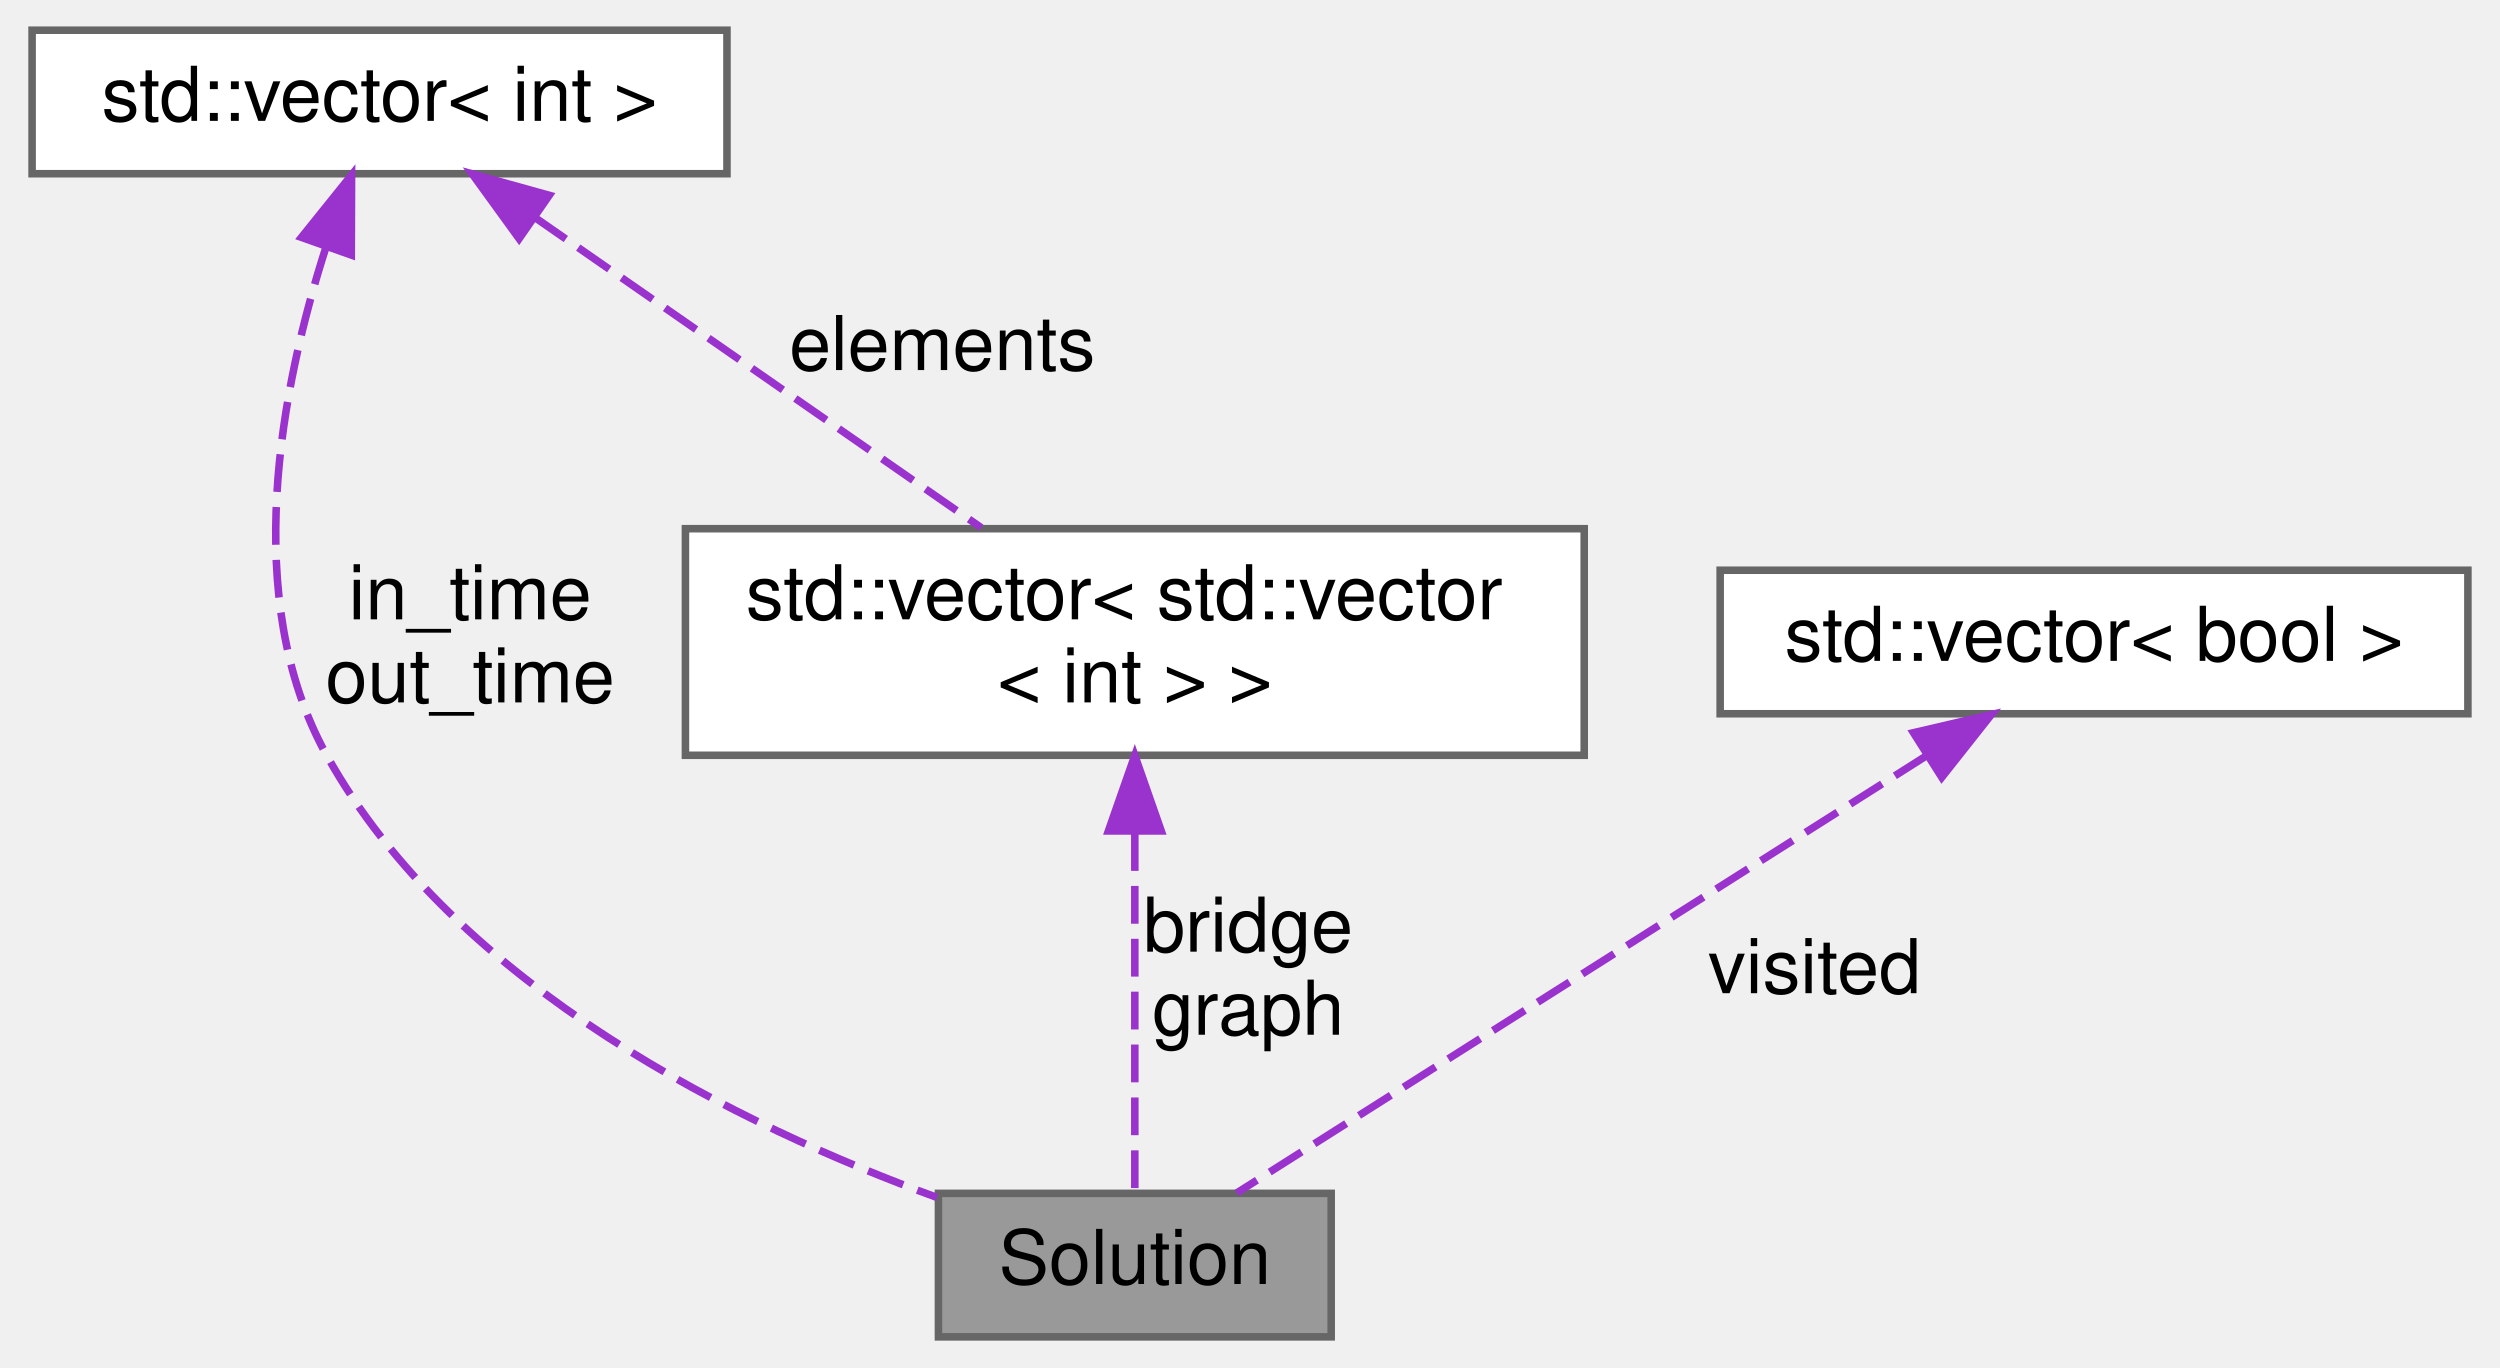
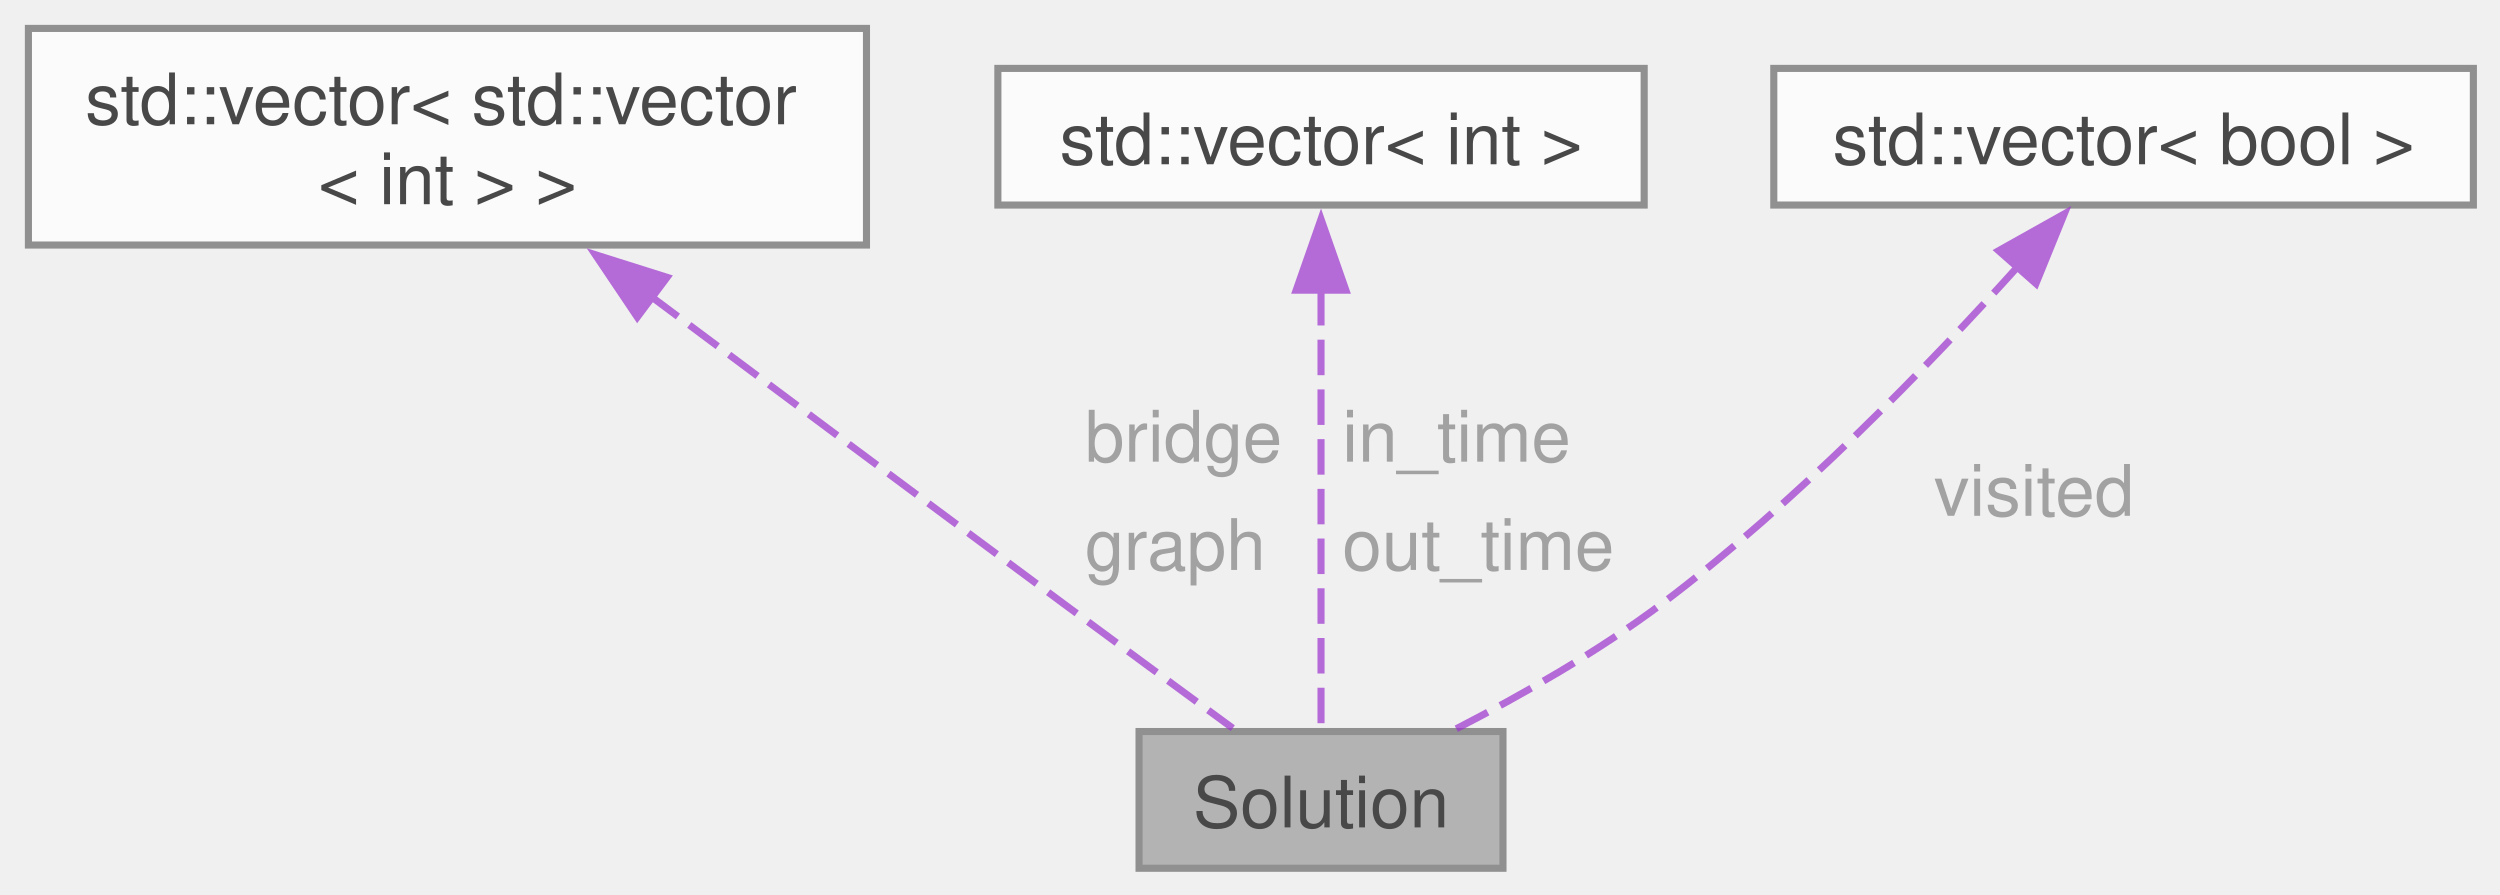
- <svg xmlns="http://www.w3.org/2000/svg" xmlns:xlink="http://www.w3.org/1999/xlink" width="331pt" height="181pt" viewBox="0.00 0.00 330.50 181.00">
-   <g id="graph0" class="graph" transform="scale(1 1) rotate(0) translate(4 177)">
-     <g id="node1" class="node">
-       <g id="a_node1">
-         <a xlink:title=" ">
-           <polygon fill="#999999" stroke="#666666" points="172,-19 120,-19 120,0 172,0 172,-19" />
-           <text text-anchor="middle" x="146" y="-7" font-family="Helvetica,sans-Serif" font-size="10.00">Solution</text>
-         </a>
+ <svg xmlns="http://www.w3.org/2000/svg" xmlns:xlink="http://www.w3.org/1999/xlink" width="352pt" height="126pt" viewBox="0.00 0.00 352.00 126.00">
+   <svg id="main" version="1.1" xml:space="preserve">
+     <style type="text/css">
+ .node, .edge {opacity: 0.7;}
+ .node.selected, .edge.selected {opacity: 1;}
+ .edge:hover path { stroke: red; }
+ .edge:hover polygon { stroke: red; fill: red; }
+ </style>
+     <svg id="graph" class="graph">
+       <g id="graph0" class="graph" transform="scale(1 1) rotate(0) translate(4 122.25)">
+         <g id="Node000001" class="node">
+           <g id="a_Node000001">
+             <a xlink:title=" ">
+               <polygon fill="#999999" stroke="#666666" points="207.62,-19.25 156.38,-19.25 156.38,0 207.62,0 207.62,-19.25" />
+               <text xml:space="preserve" text-anchor="middle" x="182" y="-5.75" font-family="Helvetica,sans-Serif" font-size="10.00">Solution</text>
+             </a>
+           </g>
+         </g>
+         <g id="Node000002" class="node">
+           <g id="a_Node000002">
+             <a xlink:title=" ">
+               <polygon fill="white" stroke="#666666" points="118,-118.25 0,-118.25 0,-87.75 118,-87.75 118,-118.25" />
+               <text xml:space="preserve" text-anchor="start" x="8" y="-104.75" font-family="Helvetica,sans-Serif" font-size="10.00">std::vector&lt; std::vector</text>
+               <text xml:space="preserve" text-anchor="middle" x="59" y="-93.5" font-family="Helvetica,sans-Serif" font-size="10.00">&lt; int &gt; &gt;</text>
+             </a>
+           </g>
+         </g>
+         <g id="edge1_Node000001_Node000002" class="edge">
+           <g id="a_edge1_Node000001_Node000002">
+             <a xlink:title=" ">
+               <path fill="none" stroke="#9a32cd" stroke-dasharray="5,2" d="M87.44,-80.68C104.36,-68.03 126.25,-51.69 145.75,-37.25 153.66,-31.4 162.56,-24.85 169.57,-19.72" />
+               <polygon fill="#9a32cd" stroke="#9a32cd" points="85.73,-77.6 79.82,-86.39 89.92,-83.2 85.73,-77.6" />
+             </a>
+           </g>
+           <text xml:space="preserve" text-anchor="start" x="148.75" y="-57.25" font-family="Helvetica,sans-Serif" font-size="10.00" fill="grey">bridge</text>
+           <text xml:space="preserve" text-anchor="start" x="148.75" y="-42" font-family="Helvetica,sans-Serif" font-size="10.00" fill="grey">graph</text>
+         </g>
+         <g id="Node000003" class="node">
+           <g id="a_Node000003">
+             <a xlink:title=" ">
+               <polygon fill="white" stroke="#666666" points="227.5,-112.62 136.5,-112.62 136.5,-93.38 227.5,-93.38 227.5,-112.62" />
+               <text xml:space="preserve" text-anchor="middle" x="182" y="-99.12" font-family="Helvetica,sans-Serif" font-size="10.00">std::vector&lt; int &gt;</text>
+             </a>
+           </g>
+         </g>
+         <g id="edge2_Node000001_Node000003" class="edge">
+           <g id="a_edge2_Node000001_Node000003">
+             <a xlink:title=" ">
+               <path fill="none" stroke="#9a32cd" stroke-dasharray="5,2" d="M182,-81.42C182,-62.05 182,-33.96 182,-19.68" />
+               <polygon fill="#9a32cd" stroke="#9a32cd" points="178.5,-81.39 182,-91.39 185.5,-81.39 178.5,-81.39" />
+             </a>
+           </g>
+           <text xml:space="preserve" text-anchor="start" x="185" y="-57.25" font-family="Helvetica,sans-Serif" font-size="10.00" fill="grey">in_time</text>
+           <text xml:space="preserve" text-anchor="start" x="185" y="-42" font-family="Helvetica,sans-Serif" font-size="10.00" fill="grey">out_time</text>
+         </g>
+         <g id="Node000004" class="node">
+           <g id="a_Node000004">
+             <a xlink:title=" ">
+               <polygon fill="white" stroke="#666666" points="344.25,-112.62 245.75,-112.62 245.75,-93.38 344.25,-93.38 344.25,-112.62" />
+               <text xml:space="preserve" text-anchor="middle" x="295" y="-99.12" font-family="Helvetica,sans-Serif" font-size="10.00">std::vector&lt; bool &gt;</text>
+             </a>
+           </g>
+         </g>
+         <g id="edge3_Node000001_Node000004" class="edge">
+           <g id="a_edge3_Node000001_Node000004">
+             <a xlink:title=" ">
+               <path fill="none" stroke="#9a32cd" stroke-dasharray="5,2" d="M280.08,-84.68C267.59,-70.82 248.82,-51.41 230,-37.25 221.01,-30.49 210.11,-24.31 200.97,-19.6" />
+               <polygon fill="#9a32cd" stroke="#9a32cd" points="277.41,-86.95 286.65,-92.13 282.66,-82.32 277.41,-86.95" />
+             </a>
+           </g>
+           <text xml:space="preserve" text-anchor="start" x="268.3" y="-49.62" font-family="Helvetica,sans-Serif" font-size="10.00" fill="grey">visited</text>
+         </g>
      </g>
-     </g>
-     <g id="node2" class="node">
-       <g id="a_node2">
-         <a target="_blank" xlink:href="http://en.cppreference.com/w/cpp/container/vector.html" xlink:title=" ">
-           <polygon fill="white" stroke="#666666" points="205.5,-107 86.5,-107 86.5,-77 205.5,-77 205.5,-107" />
-           <text text-anchor="start" x="94.5" y="-95" font-family="Helvetica,sans-Serif" font-size="10.00">std::vector&lt; std::vector</text>
-           <text text-anchor="middle" x="146" y="-84" font-family="Helvetica,sans-Serif" font-size="10.00">&lt; int &gt; &gt;</text>
-         </a>
-       </g>
-     </g>
-     <g id="edge1" class="edge">
-       <path fill="none" stroke="#9a32cd" stroke-dasharray="5,2" d="M146,-66.7C146,-50.7 146,-30.7 146,-19.38" />
-       <polygon fill="#9a32cd" stroke="#9a32cd" points="142.5,-66.98 146,-76.98 149.5,-66.98 142.5,-66.98" />
-       <text text-anchor="middle" x="161" y="-51" font-family="Helvetica,sans-Serif" font-size="10.00"> bridge</text>
-       <text text-anchor="middle" x="161" y="-40" font-family="Helvetica,sans-Serif" font-size="10.00">graph</text>
-     </g>
-     <g id="node3" class="node">
-       <g id="a_node3">
-         <a target="_blank" xlink:href="http://en.cppreference.com/w/cpp/container/vector.html" xlink:title=" ">
-           <polygon fill="white" stroke="#666666" points="92,-173 0,-173 0,-154 92,-154 92,-173" />
-           <text text-anchor="middle" x="46" y="-161" font-family="Helvetica,sans-Serif" font-size="10.00">std::vector&lt; int &gt;</text>
-         </a>
-       </g>
-     </g>
-     <g id="edge3" class="edge">
-       <path fill="none" stroke="#9a32cd" stroke-dasharray="5,2" d="M38.87,-144.15C33.03,-125.93 27.44,-97.8 39,-77 56.11,-46.22 94.02,-27.85 119.8,-18.46" />
-       <polygon fill="#9a32cd" stroke="#9a32cd" points="35.66,-145.57 42.3,-153.83 42.26,-143.23 35.66,-145.57" />
-       <text text-anchor="middle" x="58" y="-95" font-family="Helvetica,sans-Serif" font-size="10.00"> in_time</text>
-       <text text-anchor="middle" x="58" y="-84" font-family="Helvetica,sans-Serif" font-size="10.00">out_time</text>
-     </g>
-     <g id="edge2" class="edge">
-       <path fill="none" stroke="#9a32cd" stroke-dasharray="5,2" d="M66.56,-148.21C83.85,-136.19 108.43,-119.11 125.66,-107.14" />
-       <polygon fill="#9a32cd" stroke="#9a32cd" points="64.48,-145.4 58.26,-153.98 68.47,-151.14 64.48,-145.4" />
-       <text text-anchor="middle" x="120.5" y="-128" font-family="Helvetica,sans-Serif" font-size="10.00"> elements</text>
-     </g>
-     <g id="node4" class="node">
-       <g id="a_node4">
-         <a target="_blank" xlink:href="http://en.cppreference.com/w/cpp/container/vector.html" xlink:title=" ">
-           <polygon fill="white" stroke="#666666" points="322.5,-101.5 223.5,-101.5 223.5,-82.5 322.5,-82.5 322.5,-101.5" />
-           <text text-anchor="middle" x="273" y="-89.5" font-family="Helvetica,sans-Serif" font-size="10.00">std::vector&lt; bool &gt;</text>
-         </a>
-       </g>
-     </g>
-     <g id="edge4" class="edge">
-       <path fill="none" stroke="#9a32cd" stroke-dasharray="5,2" d="M250.85,-76.96C224.48,-60.25 181.3,-32.87 159.49,-19.05" />
-       <polygon fill="#9a32cd" stroke="#9a32cd" points="249.09,-79.99 259.41,-82.39 252.84,-74.08 249.09,-79.99" />
-       <text text-anchor="middle" x="236" y="-45.5" font-family="Helvetica,sans-Serif" font-size="10.00"> visited</text>
-     </g>
-   </g>
+     </svg>
+   </svg>
+   <style type="text/css">
+ 
+ [data-mouse-over-selected='false'] { opacity: 0.7; }
+ [data-mouse-over-selected='true']  { opacity: 1.0; }
+ 
+ </style>
</svg>
